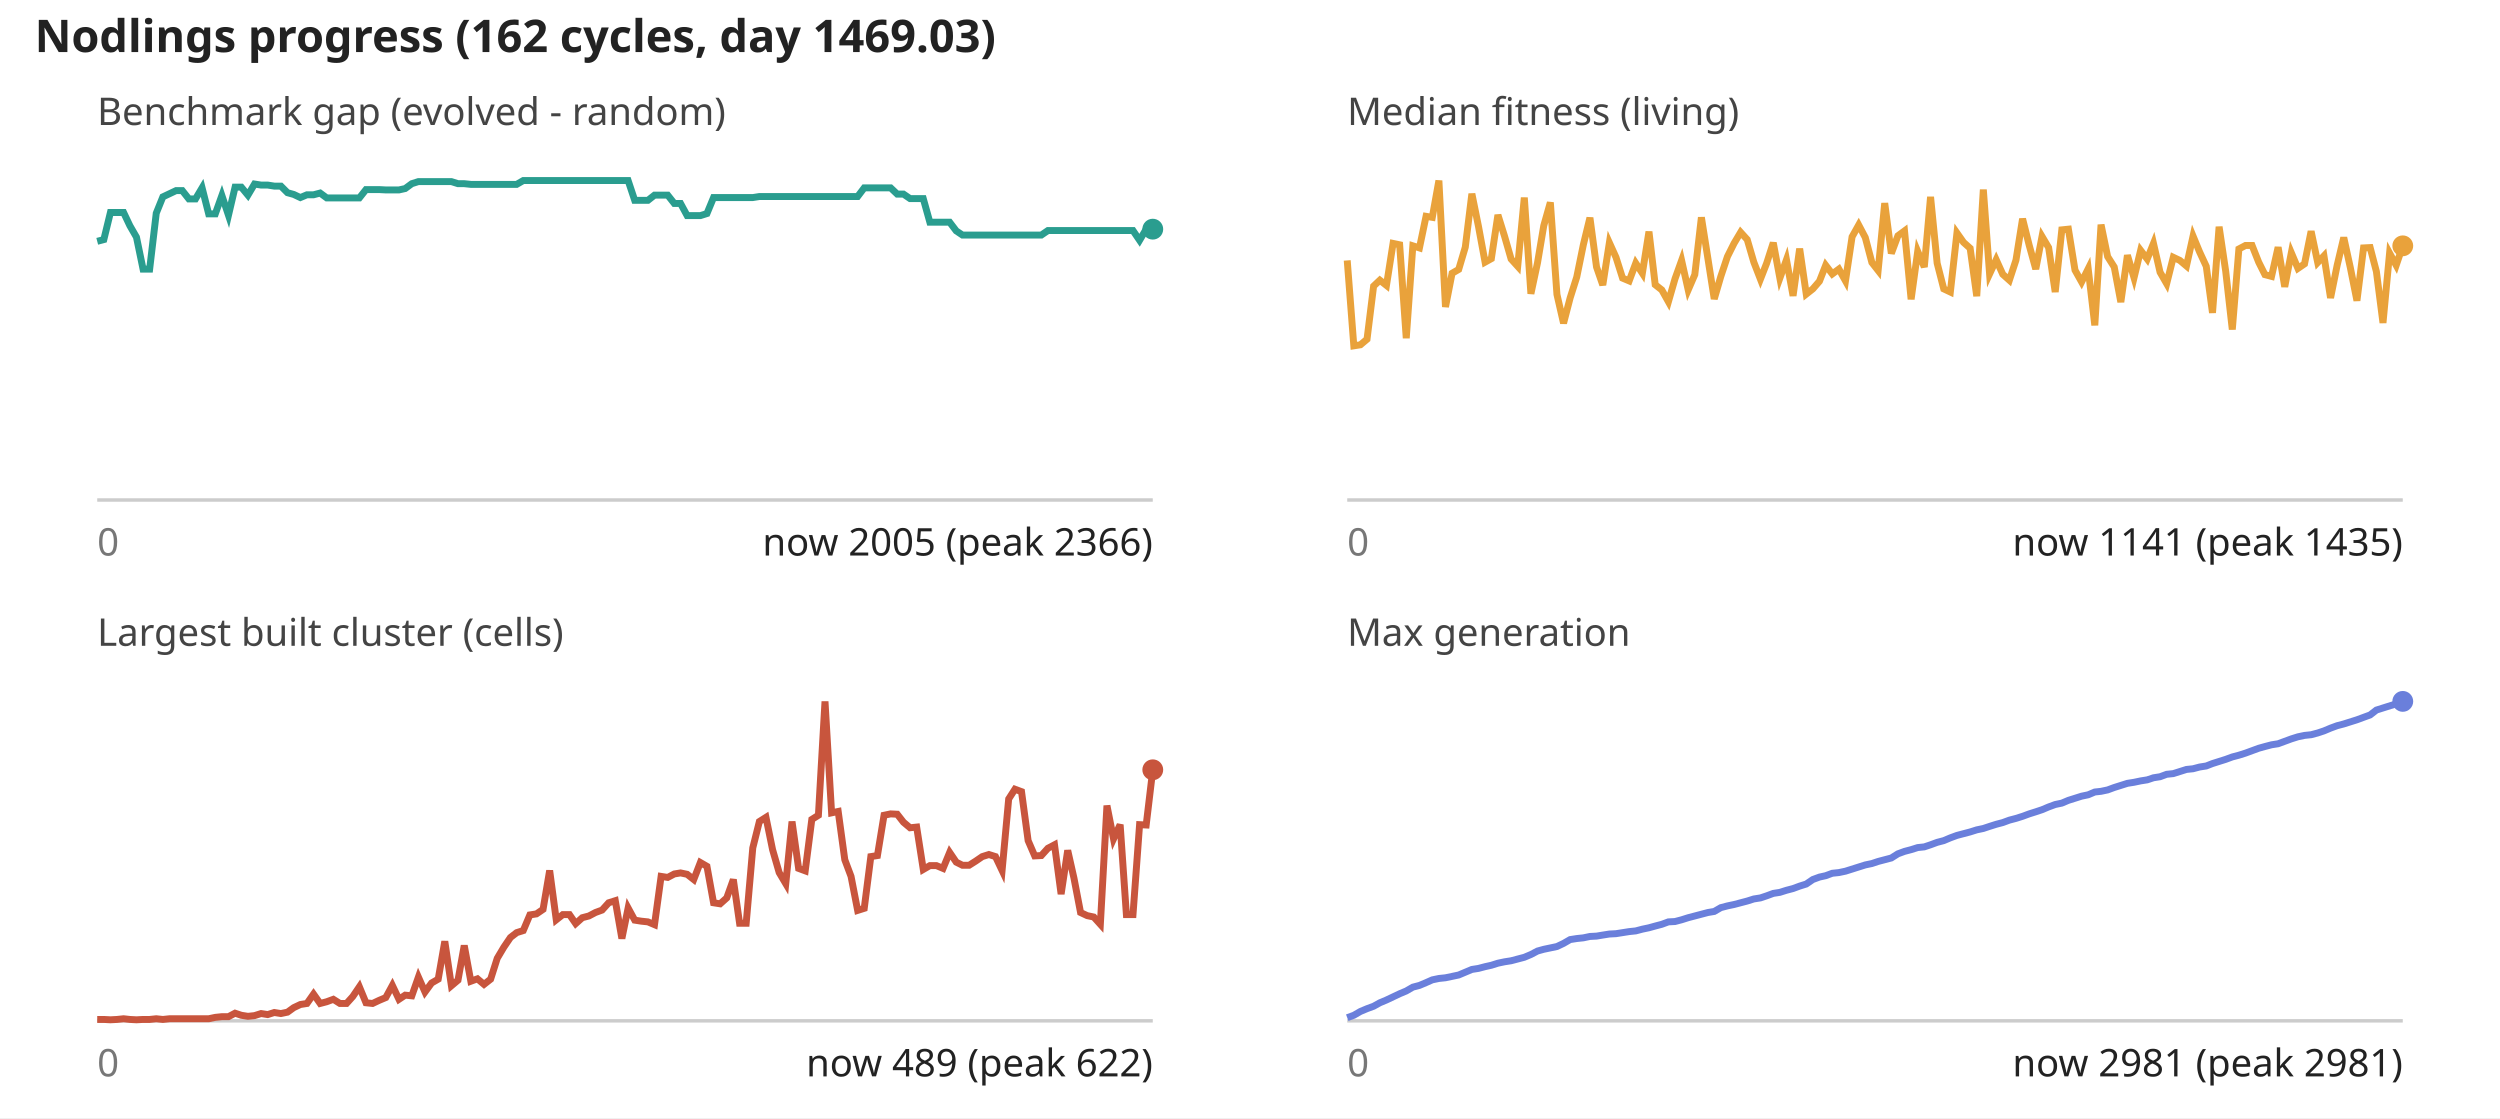
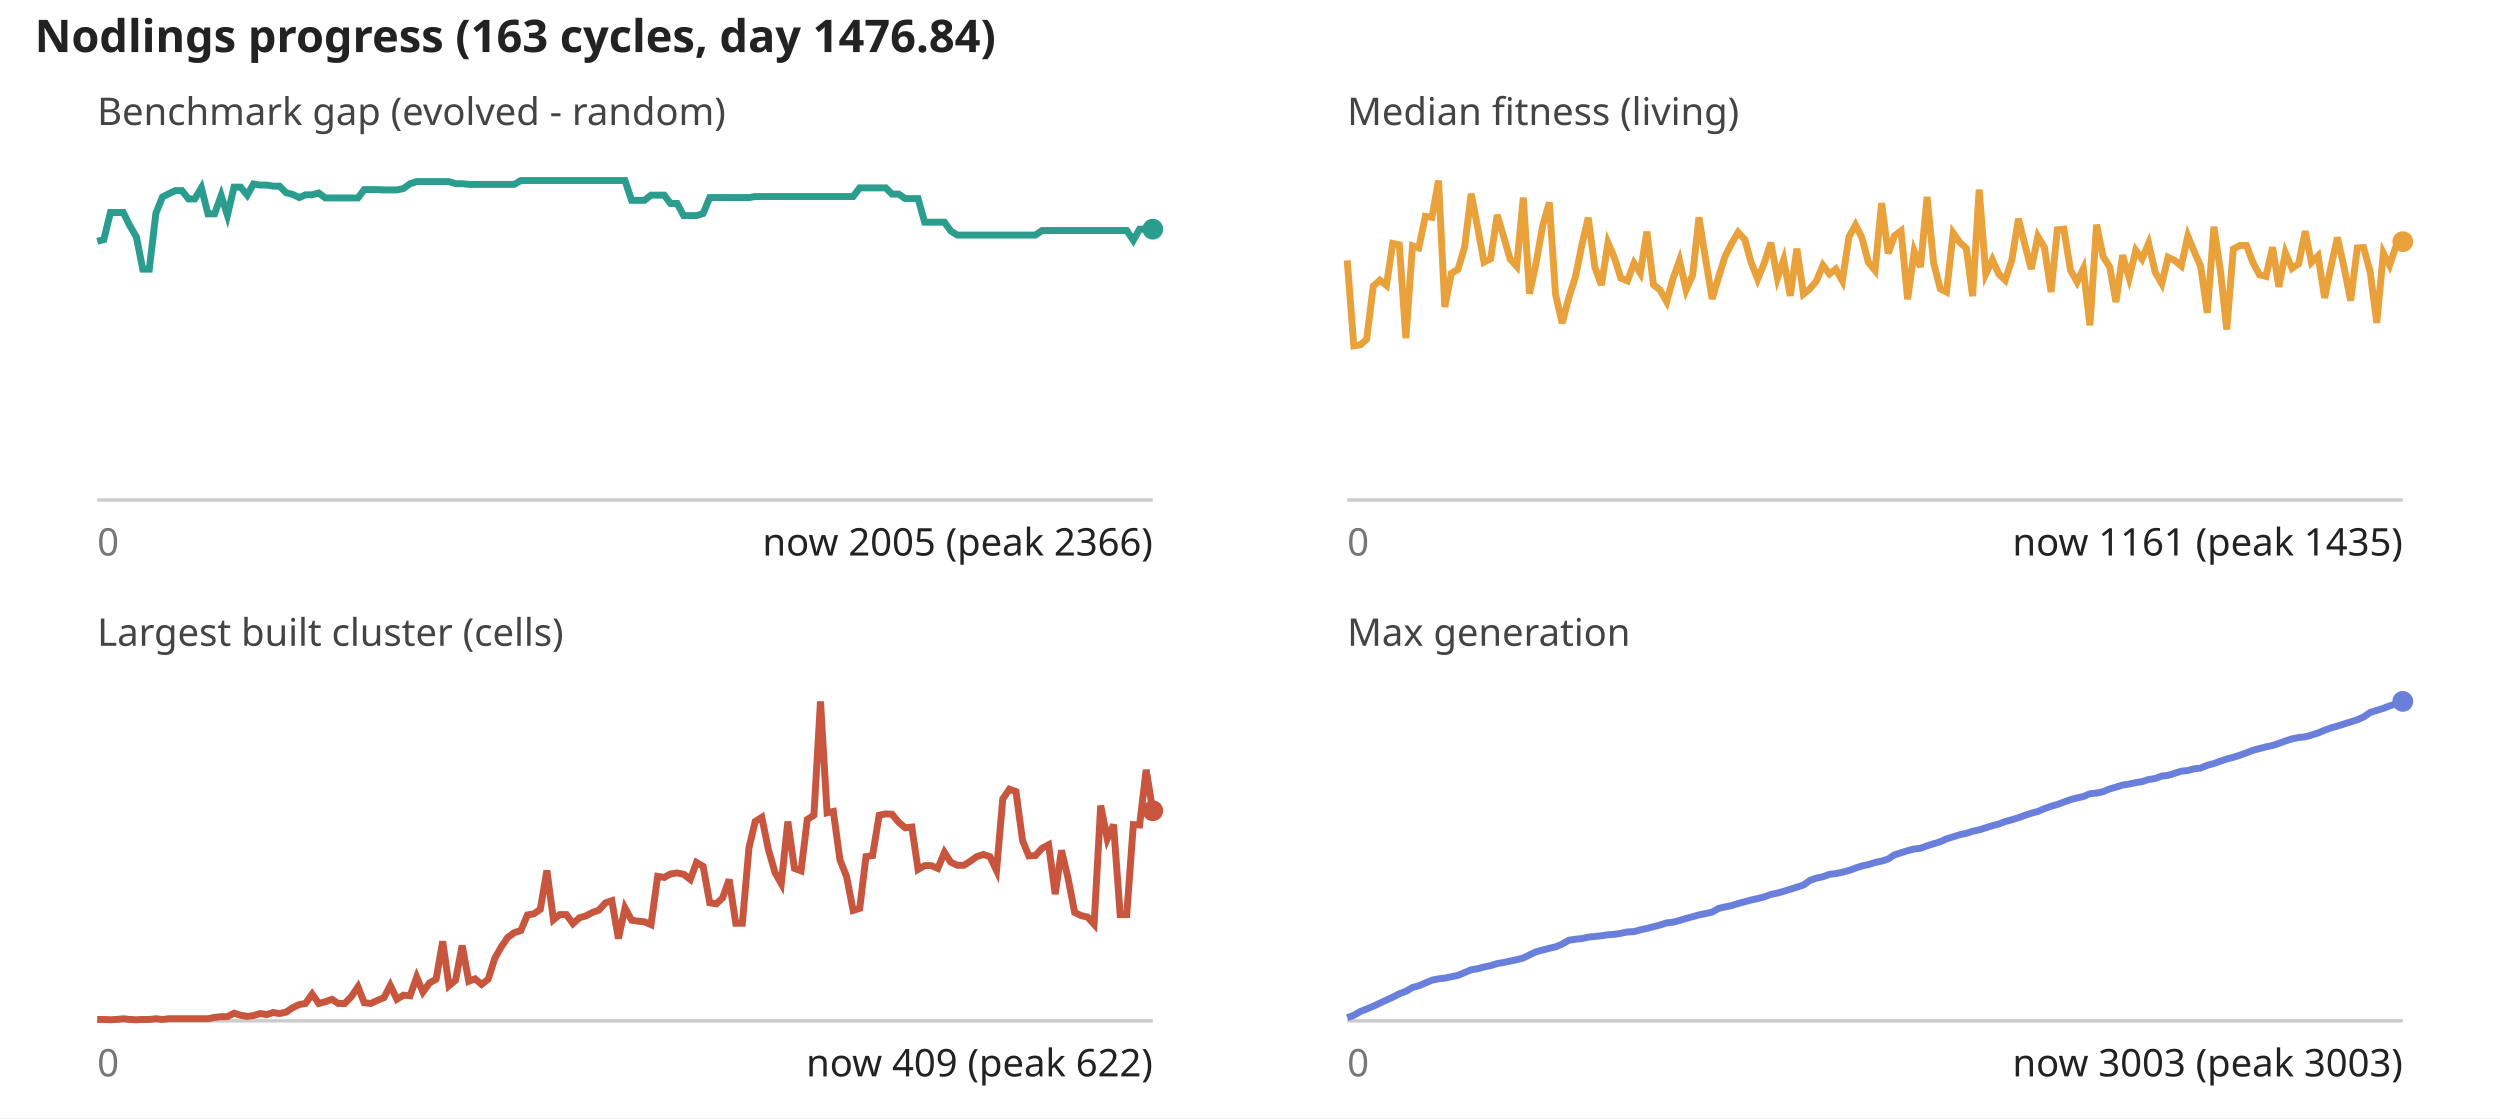
<svg xmlns="http://www.w3.org/2000/svg" viewBox="0 0 720 322" font-family="sans-serif" font-size="11">
  <rect width="100%" height="100%" fill="#fff" />
-   <text x="10" y="15" font-size="13" font-weight="bold" fill="#222">Nodlings progress (162 cycles, day 1469.03)</text>
+   <text x="10" y="15" font-size="13" font-weight="bold" fill="#222">Nodlings progress (163 cycles, day 1476.84)</text>
  <text x="28" y="36" fill="#444">Benchmark gap (evolved - random)</text>
  <line x1="28" y1="144" x2="332" y2="144" stroke="#ccc" />
-   <polyline fill="none" stroke="#2a9d8f" stroke-width="2" points="28.0,69.5 29.9,69.0 31.8,61.2 33.7,61.2 35.6,61.2 37.4,65.0 39.3,68.3 41.2,77.5 43.1,77.5 45.0,61.4 46.9,56.7 48.8,55.8 50.7,54.9 52.5,54.9 54.4,57.3 56.3,57.3 58.2,54.1 60.1,61.6 62.0,61.6 63.9,56.3 65.8,62.0 67.7,53.9 69.5,53.9 71.4,56.2 73.3,53.0 75.2,53.3 77.1,53.3 79.0,53.6 80.9,53.6 82.8,55.5 84.6,56.0 86.5,56.9 88.4,56.1 90.3,56.1 92.2,55.6 94.1,57.0 96.0,57.0 97.9,57.0 99.8,57.0 101.6,57.0 103.5,57.0 105.4,54.6 107.3,54.6 109.2,54.6 111.1,54.7 113.0,54.7 114.9,54.7 116.7,54.3 118.6,52.9 120.5,52.3 122.4,52.3 124.3,52.3 126.2,52.3 128.1,52.3 130.0,52.3 131.9,52.9 133.7,52.9 135.6,53.1 137.5,53.1 139.4,53.1 141.3,53.1 143.2,53.1 145.1,53.1 147.0,53.1 148.8,53.1 150.7,52.0 152.6,52.0 154.5,52.0 156.4,52.0 158.3,52.0 160.2,52.0 162.1,52.0 164.0,52.0 165.8,52.0 167.7,52.0 169.6,52.0 171.5,52.0 173.4,52.0 175.3,52.0 177.2,52.0 179.1,52.0 180.9,52.0 182.8,57.7 184.7,57.7 186.6,57.7 188.5,56.2 190.4,56.2 192.3,56.2 194.2,58.6 196.0,58.6 197.9,62.1 199.8,62.1 201.7,62.1 203.6,61.5 205.5,56.9 207.4,56.9 209.3,56.9 211.2,56.9 213.0,56.9 214.9,56.9 216.8,56.9 218.7,56.6 220.6,56.6 222.5,56.6 224.4,56.6 226.3,56.6 228.1,56.6 230.0,56.6 231.9,56.6 233.8,56.6 235.7,56.6 237.6,56.6 239.5,56.6 241.4,56.6 243.3,56.6 245.1,56.6 247.0,56.6 248.9,54.1 250.8,54.1 252.7,54.1 254.6,54.1 256.5,54.1 258.4,55.9 260.2,55.9 262.1,57.2 264.0,57.2 265.9,57.2 267.8,64.0 269.7,64.0 271.6,64.0 273.5,64.0 275.4,66.5 277.2,67.7 279.1,67.7 281.0,67.7 282.9,67.7 284.8,67.7 286.7,67.7 288.6,67.7 290.5,67.7 292.3,67.7 294.2,67.7 296.1,67.7 298.0,67.7 299.9,67.7 301.8,66.4 303.7,66.4 305.6,66.4 307.5,66.4 309.3,66.4 311.2,66.4 313.1,66.4 315.0,66.4 316.9,66.4 318.8,66.4 320.7,66.4 322.6,66.4 324.4,66.4 326.3,66.4 328.2,69.2 330.1,66.0 332.0,66.0" />
+   <polyline fill="none" stroke="#2a9d8f" stroke-width="2" points="28.0,69.5 29.9,69.0 31.8,61.2 33.6,61.2 35.5,61.2 37.4,65.0 39.3,68.3 41.1,77.5 43.0,77.5 44.9,61.4 46.8,56.7 48.6,55.8 50.5,54.9 52.4,54.9 54.3,57.3 56.1,57.3 58.0,54.1 59.9,61.6 61.8,61.6 63.7,56.3 65.5,62.0 67.4,53.9 69.3,53.9 71.2,56.2 73.0,53.0 74.9,53.3 76.8,53.3 78.7,53.6 80.5,53.6 82.4,55.5 84.3,56.0 86.2,56.9 88.0,56.1 89.9,56.1 91.8,55.6 93.7,57.0 95.6,57.0 97.4,57.0 99.3,57.0 101.2,57.0 103.1,57.0 104.9,54.6 106.8,54.6 108.7,54.6 110.6,54.7 112.4,54.7 114.3,54.7 116.2,54.3 118.1,52.9 120.0,52.3 121.8,52.3 123.7,52.3 125.6,52.3 127.5,52.3 129.3,52.3 131.2,52.9 133.1,52.9 135.0,53.1 136.8,53.1 138.7,53.1 140.6,53.1 142.5,53.1 144.3,53.1 146.2,53.1 148.1,53.1 150.0,52.0 151.9,52.0 153.7,52.0 155.6,52.0 157.5,52.0 159.4,52.0 161.2,52.0 163.1,52.0 165.0,52.0 166.9,52.0 168.7,52.0 170.6,52.0 172.5,52.0 174.4,52.0 176.2,52.0 178.1,52.0 180.0,52.0 181.9,57.7 183.8,57.7 185.6,57.7 187.5,56.2 189.4,56.2 191.3,56.2 193.1,58.6 195.0,58.6 196.9,62.1 198.8,62.1 200.6,62.1 202.5,61.5 204.4,56.9 206.3,56.9 208.1,56.9 210.0,56.9 211.9,56.9 213.8,56.9 215.7,56.9 217.5,56.6 219.4,56.6 221.3,56.6 223.2,56.6 225.0,56.6 226.9,56.6 228.8,56.6 230.7,56.6 232.5,56.6 234.4,56.6 236.3,56.6 238.2,56.6 240.0,56.6 241.9,56.6 243.8,56.6 245.7,56.6 247.6,54.1 249.4,54.1 251.3,54.1 253.2,54.1 255.1,54.1 256.9,55.9 258.8,55.9 260.7,57.2 262.6,57.2 264.4,57.2 266.3,64.0 268.2,64.0 270.1,64.0 272.0,64.0 273.8,66.5 275.7,67.7 277.6,67.7 279.5,67.7 281.3,67.7 283.2,67.7 285.1,67.7 287.0,67.7 288.8,67.7 290.7,67.7 292.6,67.7 294.5,67.7 296.3,67.7 298.2,67.7 300.1,66.4 302.0,66.4 303.9,66.4 305.7,66.4 307.6,66.4 309.5,66.4 311.4,66.4 313.2,66.4 315.1,66.4 317.0,66.4 318.9,66.4 320.7,66.4 322.6,66.4 324.5,66.4 326.4,69.2 328.2,66.0 330.1,66.0 332.0,66.0" />
  <circle cx="332.0" cy="66.0" r="3" fill="#2a9d8f" />
  <text x="28" y="160" fill="#777">0</text>
  <text x="332" y="160" text-anchor="end" fill="#222">now 2005 (peak 2366)</text>
  <text x="388" y="36" fill="#444">Median fitness (living)</text>
  <line x1="388" y1="144" x2="692" y2="144" stroke="#ccc" />
-   <polyline fill="none" stroke="#e9a23b" stroke-width="2" points="388.0,75.0 389.9,99.6 391.8,99.3 393.7,97.7 395.6,82.4 397.4,80.7 399.3,82.2 401.2,70.1 403.1,70.5 405.0,97.4 406.9,70.8 408.8,71.4 410.7,62.3 412.5,62.6 414.4,52.0 416.3,88.4 418.2,78.7 420.1,77.6 422.0,71.2 423.9,55.8 425.8,65.2 427.7,75.5 429.5,74.5 431.4,61.9 433.3,68.0 435.2,74.6 437.1,76.7 439.0,56.9 440.9,84.6 442.8,75.7 444.6,65.0 446.5,58.3 448.4,84.8 450.3,93.1 452.2,85.8 454.1,79.8 456.0,70.5 457.9,62.7 459.8,76.9 461.6,82.1 463.5,69.9 465.4,74.1 467.3,80.1 469.2,80.9 471.1,75.8 473.0,78.7 474.9,66.7 476.7,82.0 478.6,83.5 480.5,86.9 482.4,80.3 484.3,75.0 486.2,83.5 488.1,79.1 490.0,62.6 491.9,74.6 493.7,86.1 495.6,79.6 497.5,73.9 499.4,70.1 501.3,66.9 503.2,69.0 505.1,75.5 507.0,80.4 508.8,75.8 510.7,69.9 512.6,80.1 514.5,74.8 516.4,85.2 518.3,71.6 520.2,84.7 522.1,83.2 524.0,81.0 525.8,76.4 527.7,78.9 529.6,77.5 531.5,80.9 533.4,68.2 535.3,64.8 537.2,68.4 539.1,75.6 540.9,77.9 542.8,58.5 544.7,73.0 546.6,67.9 548.5,66.5 550.4,86.2 552.3,72.4 554.2,76.9 556.0,56.7 557.9,75.8 559.8,83.2 561.7,84.1 563.6,67.1 565.5,69.8 567.4,71.5 569.3,85.3 571.2,54.6 573.0,78.9 574.9,74.8 576.8,79.0 578.7,80.7 580.6,74.9 582.5,63.0 584.4,70.6 586.3,77.5 588.1,68.1 590.0,71.3 591.9,84.1 593.8,66.2 595.7,66.0 597.6,77.8 599.5,81.2 601.4,77.4 603.3,93.7 605.1,64.7 607.0,73.9 608.9,76.9 610.8,87.0 612.7,73.5 614.6,80.0 616.5,72.1 618.4,74.6 620.2,70.1 622.1,78.4 624.0,81.7 625.9,74.1 627.8,75.0 629.7,76.6 631.6,68.0 633.5,72.6 635.4,76.7 637.2,90.1 639.1,65.3 641.0,78.1 642.9,94.9 644.8,71.7 646.7,70.7 648.6,70.7 650.5,75.5 652.3,79.1 654.2,79.6 656.1,71.2 658.0,82.6 659.9,72.8 661.8,77.3 663.7,76.0 665.6,66.6 667.5,75.6 669.3,73.7 671.2,85.8 673.1,76.4 675.0,68.4 676.9,77.1 678.8,86.6 680.7,71.4 682.6,71.3 684.4,78.2 686.3,93.0 688.2,72.9 690.1,76.4 692.0,70.8" />
-   <circle cx="692.0" cy="70.8" r="3" fill="#e9a23b" />
+   <polyline fill="none" stroke="#e9a23b" stroke-width="2" points="388.0,75.0 389.9,99.6 391.8,99.3 393.6,97.7 395.5,82.4 397.4,80.7 399.3,82.2 401.1,70.1 403.0,70.5 404.9,97.4 406.8,70.8 408.6,71.4 410.5,62.3 412.4,62.6 414.3,52.0 416.1,88.4 418.0,78.7 419.9,77.6 421.8,71.2 423.7,55.8 425.5,65.2 427.4,75.5 429.3,74.5 431.2,61.9 433.0,68.0 434.9,74.6 436.8,76.7 438.7,56.9 440.5,84.6 442.4,75.7 444.3,65.0 446.2,58.3 448.0,84.8 449.9,93.1 451.8,85.8 453.7,79.8 455.6,70.5 457.4,62.7 459.3,76.9 461.2,82.1 463.1,69.9 464.9,74.1 466.8,80.1 468.7,80.9 470.6,75.8 472.4,78.7 474.3,66.7 476.2,82.0 478.1,83.5 480.0,86.9 481.8,80.3 483.7,75.0 485.6,83.5 487.5,79.1 489.3,62.6 491.2,74.6 493.1,86.1 495.0,79.6 496.8,73.9 498.7,70.1 500.6,66.9 502.5,69.0 504.3,75.5 506.2,80.4 508.1,75.8 510.0,69.9 511.9,80.1 513.7,74.8 515.6,85.2 517.5,71.6 519.4,84.7 521.2,83.2 523.1,81.0 525.0,76.4 526.9,78.9 528.7,77.5 530.6,80.9 532.5,68.2 534.4,64.8 536.2,68.4 538.1,75.6 540.0,77.9 541.9,58.5 543.8,73.0 545.6,67.9 547.5,66.5 549.4,86.2 551.3,72.4 553.1,76.9 555.0,56.7 556.9,75.8 558.8,83.2 560.6,84.1 562.5,67.1 564.4,69.8 566.3,71.5 568.1,85.3 570.0,54.6 571.9,78.9 573.8,74.8 575.7,79.0 577.5,80.7 579.4,74.9 581.3,63.0 583.2,70.6 585.0,77.5 586.9,68.1 588.8,71.3 590.7,84.1 592.5,66.2 594.4,66.0 596.3,77.8 598.2,81.2 600.0,77.4 601.9,93.7 603.8,64.7 605.7,73.9 607.6,76.9 609.4,87.0 611.3,73.5 613.2,80.0 615.1,72.1 616.9,74.6 618.8,70.1 620.7,78.4 622.6,81.7 624.4,74.1 626.3,75.0 628.2,76.6 630.1,68.0 632.0,72.6 633.8,76.7 635.7,90.1 637.6,65.3 639.5,78.1 641.3,94.9 643.2,71.7 645.1,70.7 647.0,70.7 648.8,75.5 650.7,79.1 652.6,79.6 654.5,71.2 656.3,82.6 658.2,72.8 660.1,77.3 662.0,76.0 663.9,66.6 665.7,75.6 667.6,73.7 669.5,85.8 671.4,76.4 673.2,68.4 675.1,77.1 677.0,86.6 678.9,71.4 680.7,71.3 682.6,78.2 684.5,93.0 686.4,72.9 688.2,76.4 690.1,70.8 692.0,69.6" />
+   <circle cx="692.0" cy="69.6" r="3" fill="#e9a23b" />
  <text x="388" y="160" fill="#777">0</text>
-   <text x="692" y="160" text-anchor="end" fill="#222">now 1141 (peak 1435)</text>
+   <text x="692" y="160" text-anchor="end" fill="#222">now 1161 (peak 1435)</text>
  <text x="28" y="186" fill="#444">Largest built cluster (cells)</text>
  <line x1="28" y1="294" x2="332" y2="294" stroke="#ccc" />
-   <polyline fill="none" stroke="#c8553d" stroke-width="2" points="28.0,293.6 29.9,293.6 31.8,293.7 33.7,293.6 35.6,293.4 37.4,293.6 39.3,293.7 41.2,293.6 43.1,293.6 45.0,293.4 46.9,293.6 48.8,293.4 50.7,293.4 52.5,293.4 54.4,293.4 56.3,293.4 58.2,293.4 60.1,293.4 62.0,293.0 63.9,292.8 65.8,292.8 67.7,291.8 69.5,292.4 71.4,292.7 73.3,292.5 75.2,291.9 77.1,292.2 79.0,291.6 80.9,291.9 82.8,291.5 84.6,290.2 86.5,289.3 88.4,289.0 90.3,286.3 92.2,289.0 94.1,288.5 96.0,287.8 97.9,289.0 99.8,289.0 101.6,287.0 103.5,284.2 105.4,288.8 107.3,289.0 109.2,288.1 111.1,287.3 113.0,283.8 114.9,287.8 116.7,286.6 118.6,286.8 120.5,281.4 122.4,285.7 124.3,283.1 126.2,282.0 128.1,271.1 130.0,283.9 131.9,282.3 133.7,272.3 135.6,282.6 137.5,281.9 139.4,283.5 141.3,282.0 143.2,276.0 145.1,272.8 147.0,270.0 148.8,268.6 150.7,268.0 152.6,263.5 154.5,263.2 156.4,261.9 158.3,250.7 160.2,264.9 162.1,263.4 164.0,263.4 165.8,266.0 167.7,264.3 169.6,263.8 171.5,262.8 173.4,262.1 175.3,260.0 177.2,259.4 179.1,270.3 180.9,261.5 182.8,265.0 184.7,265.3 186.6,265.5 188.5,266.3 190.4,252.4 192.3,252.7 194.2,251.7 196.0,251.4 197.9,251.8 199.8,253.3 201.7,248.4 203.6,249.5 205.5,260.0 207.4,260.3 209.3,258.6 211.2,253.3 213.0,265.9 214.9,265.9 216.8,244.2 218.7,236.6 220.6,235.4 222.5,244.7 224.4,251.3 226.3,254.5 228.1,236.6 230.0,250.1 231.9,250.8 233.8,236.0 235.7,234.8 237.6,202.0 239.5,234.1 241.4,233.7 243.3,247.6 245.1,252.4 247.0,262.2 248.9,261.6 250.8,246.7 252.7,246.4 254.6,234.8 256.5,234.4 258.4,234.5 260.2,236.8 262.1,238.4 264.0,238.2 265.9,250.4 267.8,249.3 269.7,249.3 271.6,250.1 273.5,245.5 275.4,248.3 277.2,249.2 279.1,249.2 281.0,248.0 282.9,246.7 284.8,246.1 286.7,246.7 288.6,250.7 290.5,230.1 292.3,227.3 294.2,228.0 296.1,242.1 298.0,246.5 299.9,246.4 301.8,244.3 303.7,243.3 305.6,257.5 307.5,244.9 309.3,252.9 311.2,262.8 313.1,263.7 315.0,264.1 316.9,266.2 318.8,232.0 320.7,241.6 322.6,237.5 324.4,263.4 326.3,263.4 328.2,237.5 330.1,237.6 332.0,221.7" />
-   <circle cx="332.0" cy="221.7" r="3" fill="#c8553d" />
+   <polyline fill="none" stroke="#c8553d" stroke-width="2" points="28.0,293.6 29.9,293.6 31.8,293.7 33.6,293.6 35.5,293.4 37.4,293.6 39.3,293.7 41.1,293.6 43.0,293.6 44.9,293.4 46.8,293.6 48.6,293.4 50.5,293.4 52.4,293.4 54.3,293.4 56.1,293.4 58.0,293.4 59.9,293.4 61.8,293.0 63.7,292.8 65.5,292.8 67.4,291.8 69.3,292.4 71.2,292.7 73.0,292.5 74.9,291.9 76.8,292.2 78.7,291.6 80.5,291.9 82.4,291.5 84.3,290.2 86.2,289.3 88.0,289.0 89.9,286.3 91.8,289.0 93.7,288.5 95.6,287.8 97.4,289.0 99.3,289.0 101.2,287.0 103.1,284.2 104.9,288.8 106.8,289.0 108.7,288.1 110.6,287.3 112.4,283.8 114.3,287.8 116.2,286.6 118.1,286.8 120.0,281.4 121.8,285.7 123.7,283.1 125.6,282.0 127.5,271.1 129.3,283.9 131.2,282.3 133.1,272.3 135.0,282.6 136.8,281.9 138.7,283.5 140.6,282.0 142.5,276.0 144.3,272.8 146.2,270.0 148.1,268.6 150.0,268.0 151.9,263.5 153.7,263.2 155.6,261.9 157.5,250.7 159.4,264.9 161.2,263.4 163.1,263.4 165.0,266.0 166.9,264.3 168.7,263.8 170.6,262.8 172.5,262.1 174.4,260.0 176.2,259.4 178.1,270.3 180.0,261.5 181.9,265.0 183.8,265.3 185.6,265.5 187.5,266.3 189.4,252.4 191.3,252.7 193.1,251.7 195.0,251.4 196.9,251.8 198.8,253.3 200.6,248.4 202.5,249.5 204.4,260.0 206.3,260.3 208.1,258.6 210.0,253.3 211.9,265.9 213.8,265.9 215.7,244.2 217.5,236.6 219.4,235.4 221.3,244.7 223.2,251.3 225.0,254.5 226.9,236.6 228.8,250.1 230.7,250.8 232.5,236.0 234.4,234.8 236.3,202.0 238.2,234.1 240.0,233.7 241.9,247.6 243.8,252.4 245.7,262.2 247.6,261.6 249.4,246.7 251.3,246.4 253.2,234.8 255.1,234.4 256.9,234.5 258.8,236.8 260.7,238.4 262.6,238.2 264.4,250.4 266.3,249.3 268.2,249.3 270.1,250.1 272.0,245.5 273.8,248.3 275.7,249.2 277.6,249.2 279.5,248.0 281.3,246.7 283.2,246.1 285.1,246.7 287.0,250.7 288.8,230.1 290.7,227.3 292.6,228.0 294.5,242.1 296.3,246.5 298.2,246.4 300.1,244.3 302.0,243.3 303.9,257.5 305.7,244.9 307.6,252.9 309.5,262.8 311.4,263.7 313.2,264.1 315.1,266.2 317.0,232.0 318.9,241.6 320.7,237.5 322.6,263.4 324.5,263.4 326.4,237.5 328.2,237.6 330.1,221.7 332.0,233.5" />
+   <circle cx="332.0" cy="233.5" r="3" fill="#c8553d" />
  <text x="28" y="310" fill="#777">0</text>
-   <text x="332" y="310" text-anchor="end" fill="#222">now 489 (peak 622)</text>
+   <text x="332" y="310" text-anchor="end" fill="#222">now 409 (peak 622)</text>
  <text x="388" y="186" fill="#444">Max generation</text>
  <line x1="388" y1="294" x2="692" y2="294" stroke="#ccc" />
-   <polyline fill="none" stroke="#6a7fdb" stroke-width="2" points="388.0,293.1 389.9,292.4 391.8,291.3 393.7,290.5 395.6,289.8 397.4,288.8 399.3,288.0 401.2,287.1 403.1,286.2 405.0,285.4 406.9,284.3 408.8,283.8 410.7,283.0 412.5,282.2 414.4,281.8 416.3,281.6 418.2,281.2 420.1,280.8 422.0,280.0 423.9,279.2 425.8,278.9 427.7,278.4 429.5,278.0 431.4,277.4 433.3,277.0 435.2,276.7 437.1,276.2 439.0,275.7 440.9,274.9 442.8,273.9 444.6,273.4 446.5,273.0 448.4,272.6 450.3,271.7 452.2,270.6 454.1,270.3 456.0,270.1 457.9,269.7 459.8,269.6 461.6,269.3 463.5,269.0 465.4,268.9 467.3,268.6 469.2,268.3 471.1,268.1 473.0,267.6 474.9,267.2 476.7,266.7 478.6,266.2 480.5,265.5 482.4,265.4 484.3,264.9 486.2,264.3 488.1,263.8 490.0,263.3 491.9,262.8 493.7,262.5 495.6,261.4 497.5,260.9 499.4,260.5 501.3,260.0 503.2,259.5 505.1,258.9 507.0,258.6 508.8,258.0 510.7,257.3 512.6,257.0 514.5,256.4 516.4,255.9 518.3,255.2 520.2,254.6 522.1,253.3 524.0,252.6 525.8,252.2 527.7,251.5 529.6,251.3 531.5,250.9 533.4,250.3 535.3,249.7 537.2,249.1 539.1,248.7 540.9,248.1 542.8,247.6 544.7,247.1 546.6,245.9 548.5,245.2 550.4,244.7 552.3,244.1 554.2,243.9 556.0,243.3 557.9,242.6 559.8,242.1 561.7,241.3 563.6,240.6 565.5,240.1 567.4,239.6 569.3,239.0 571.2,238.6 573.0,238.0 574.9,237.4 576.8,236.9 578.7,236.2 580.6,235.7 582.5,235.1 584.4,234.4 586.3,233.8 588.1,233.2 590.0,232.4 591.9,231.7 593.8,231.3 595.7,230.5 597.6,229.9 599.5,229.3 601.4,228.9 603.3,228.1 605.1,227.9 607.0,227.5 608.9,226.8 610.8,226.2 612.7,225.6 614.6,225.3 616.5,224.9 618.4,224.6 620.2,224.0 622.1,223.7 624.0,223.0 625.9,222.8 627.8,222.2 629.7,221.6 631.6,221.4 633.5,220.9 635.4,220.6 637.2,219.9 639.1,219.3 641.0,218.7 642.9,218.0 644.8,217.5 646.7,216.9 648.6,216.2 650.5,215.5 652.3,215.0 654.2,214.5 656.1,214.2 658.0,213.5 659.9,212.8 661.8,212.2 663.7,211.8 665.6,211.6 667.5,211.1 669.3,210.5 671.2,209.7 673.1,209.0 675.0,208.5 676.9,207.9 678.8,207.3 680.7,206.6 682.6,205.9 684.4,204.5 686.3,203.9 688.2,203.3 690.1,202.7 692.0,202.0" />
+   <polyline fill="none" stroke="#6a7fdb" stroke-width="2" points="388.0,293.1 389.9,292.4 391.8,291.3 393.6,290.6 395.5,289.8 397.4,288.9 399.3,288.0 401.1,287.2 403.0,286.2 404.9,285.5 406.8,284.4 408.6,283.9 410.5,283.1 412.4,282.3 414.3,281.9 416.1,281.7 418.0,281.3 419.9,280.9 421.8,280.1 423.7,279.3 425.5,279.0 427.4,278.5 429.3,278.1 431.2,277.5 433.0,277.2 434.9,276.8 436.8,276.4 438.7,275.9 440.5,275.0 442.4,274.1 444.3,273.6 446.2,273.1 448.0,272.7 449.9,271.9 451.8,270.8 453.7,270.5 455.6,270.3 457.4,269.9 459.3,269.7 461.2,269.5 463.1,269.2 464.9,269.1 466.8,268.8 468.7,268.4 470.6,268.3 472.4,267.8 474.3,267.4 476.2,266.9 478.1,266.4 480.0,265.8 481.8,265.6 483.7,265.1 485.6,264.5 487.5,264.0 489.3,263.5 491.2,263.1 493.1,262.7 495.0,261.6 496.8,261.2 498.7,260.8 500.6,260.2 502.5,259.7 504.3,259.2 506.2,258.8 508.1,258.3 510.0,257.6 511.9,257.2 513.7,256.7 515.6,256.1 517.5,255.5 519.4,254.9 521.2,253.6 523.1,252.9 525.0,252.5 526.9,251.8 528.7,251.6 530.6,251.2 532.5,250.7 534.4,250.0 536.2,249.4 538.1,249.0 540.0,248.4 541.9,248.0 543.8,247.4 545.6,246.2 547.5,245.6 549.4,245.0 551.3,244.5 553.1,244.3 555.0,243.6 556.9,243.0 558.8,242.4 560.6,241.6 562.5,241.0 564.4,240.4 566.3,240.0 568.1,239.4 570.0,239.0 571.9,238.4 573.8,237.8 575.7,237.3 577.5,236.6 579.4,236.1 581.3,235.5 583.2,234.8 585.0,234.2 586.9,233.7 588.8,232.9 590.7,232.2 592.5,231.7 594.4,231.0 596.3,230.3 598.2,229.8 600.0,229.4 601.9,228.6 603.8,228.4 605.7,228.0 607.6,227.2 609.4,226.7 611.3,226.1 613.2,225.8 615.1,225.4 616.9,225.1 618.8,224.5 620.7,224.2 622.6,223.5 624.4,223.3 626.3,222.7 628.2,222.1 630.1,221.9 632.0,221.4 633.8,221.2 635.7,220.4 637.6,219.9 639.5,219.2 641.3,218.6 643.2,218.1 645.1,217.5 647.0,216.8 648.8,216.1 650.7,215.6 652.6,215.1 654.5,214.7 656.3,214.1 658.2,213.4 660.1,212.8 662.0,212.4 663.9,212.2 665.7,211.7 667.6,211.1 669.5,210.3 671.4,209.6 673.2,209.1 675.1,208.5 677.0,207.9 678.9,207.3 680.7,206.5 682.6,205.2 684.5,204.6 686.4,204.0 688.2,203.3 690.1,202.7 692.0,202.0" />
  <circle cx="692.0" cy="202.0" r="3" fill="#6a7fdb" />
  <text x="388" y="310" fill="#777">0</text>
-   <text x="692" y="310" text-anchor="end" fill="#222">now 2981 (peak 2981)</text>
+   <text x="692" y="310" text-anchor="end" fill="#222">now 3003 (peak 3003)</text>
</svg>
